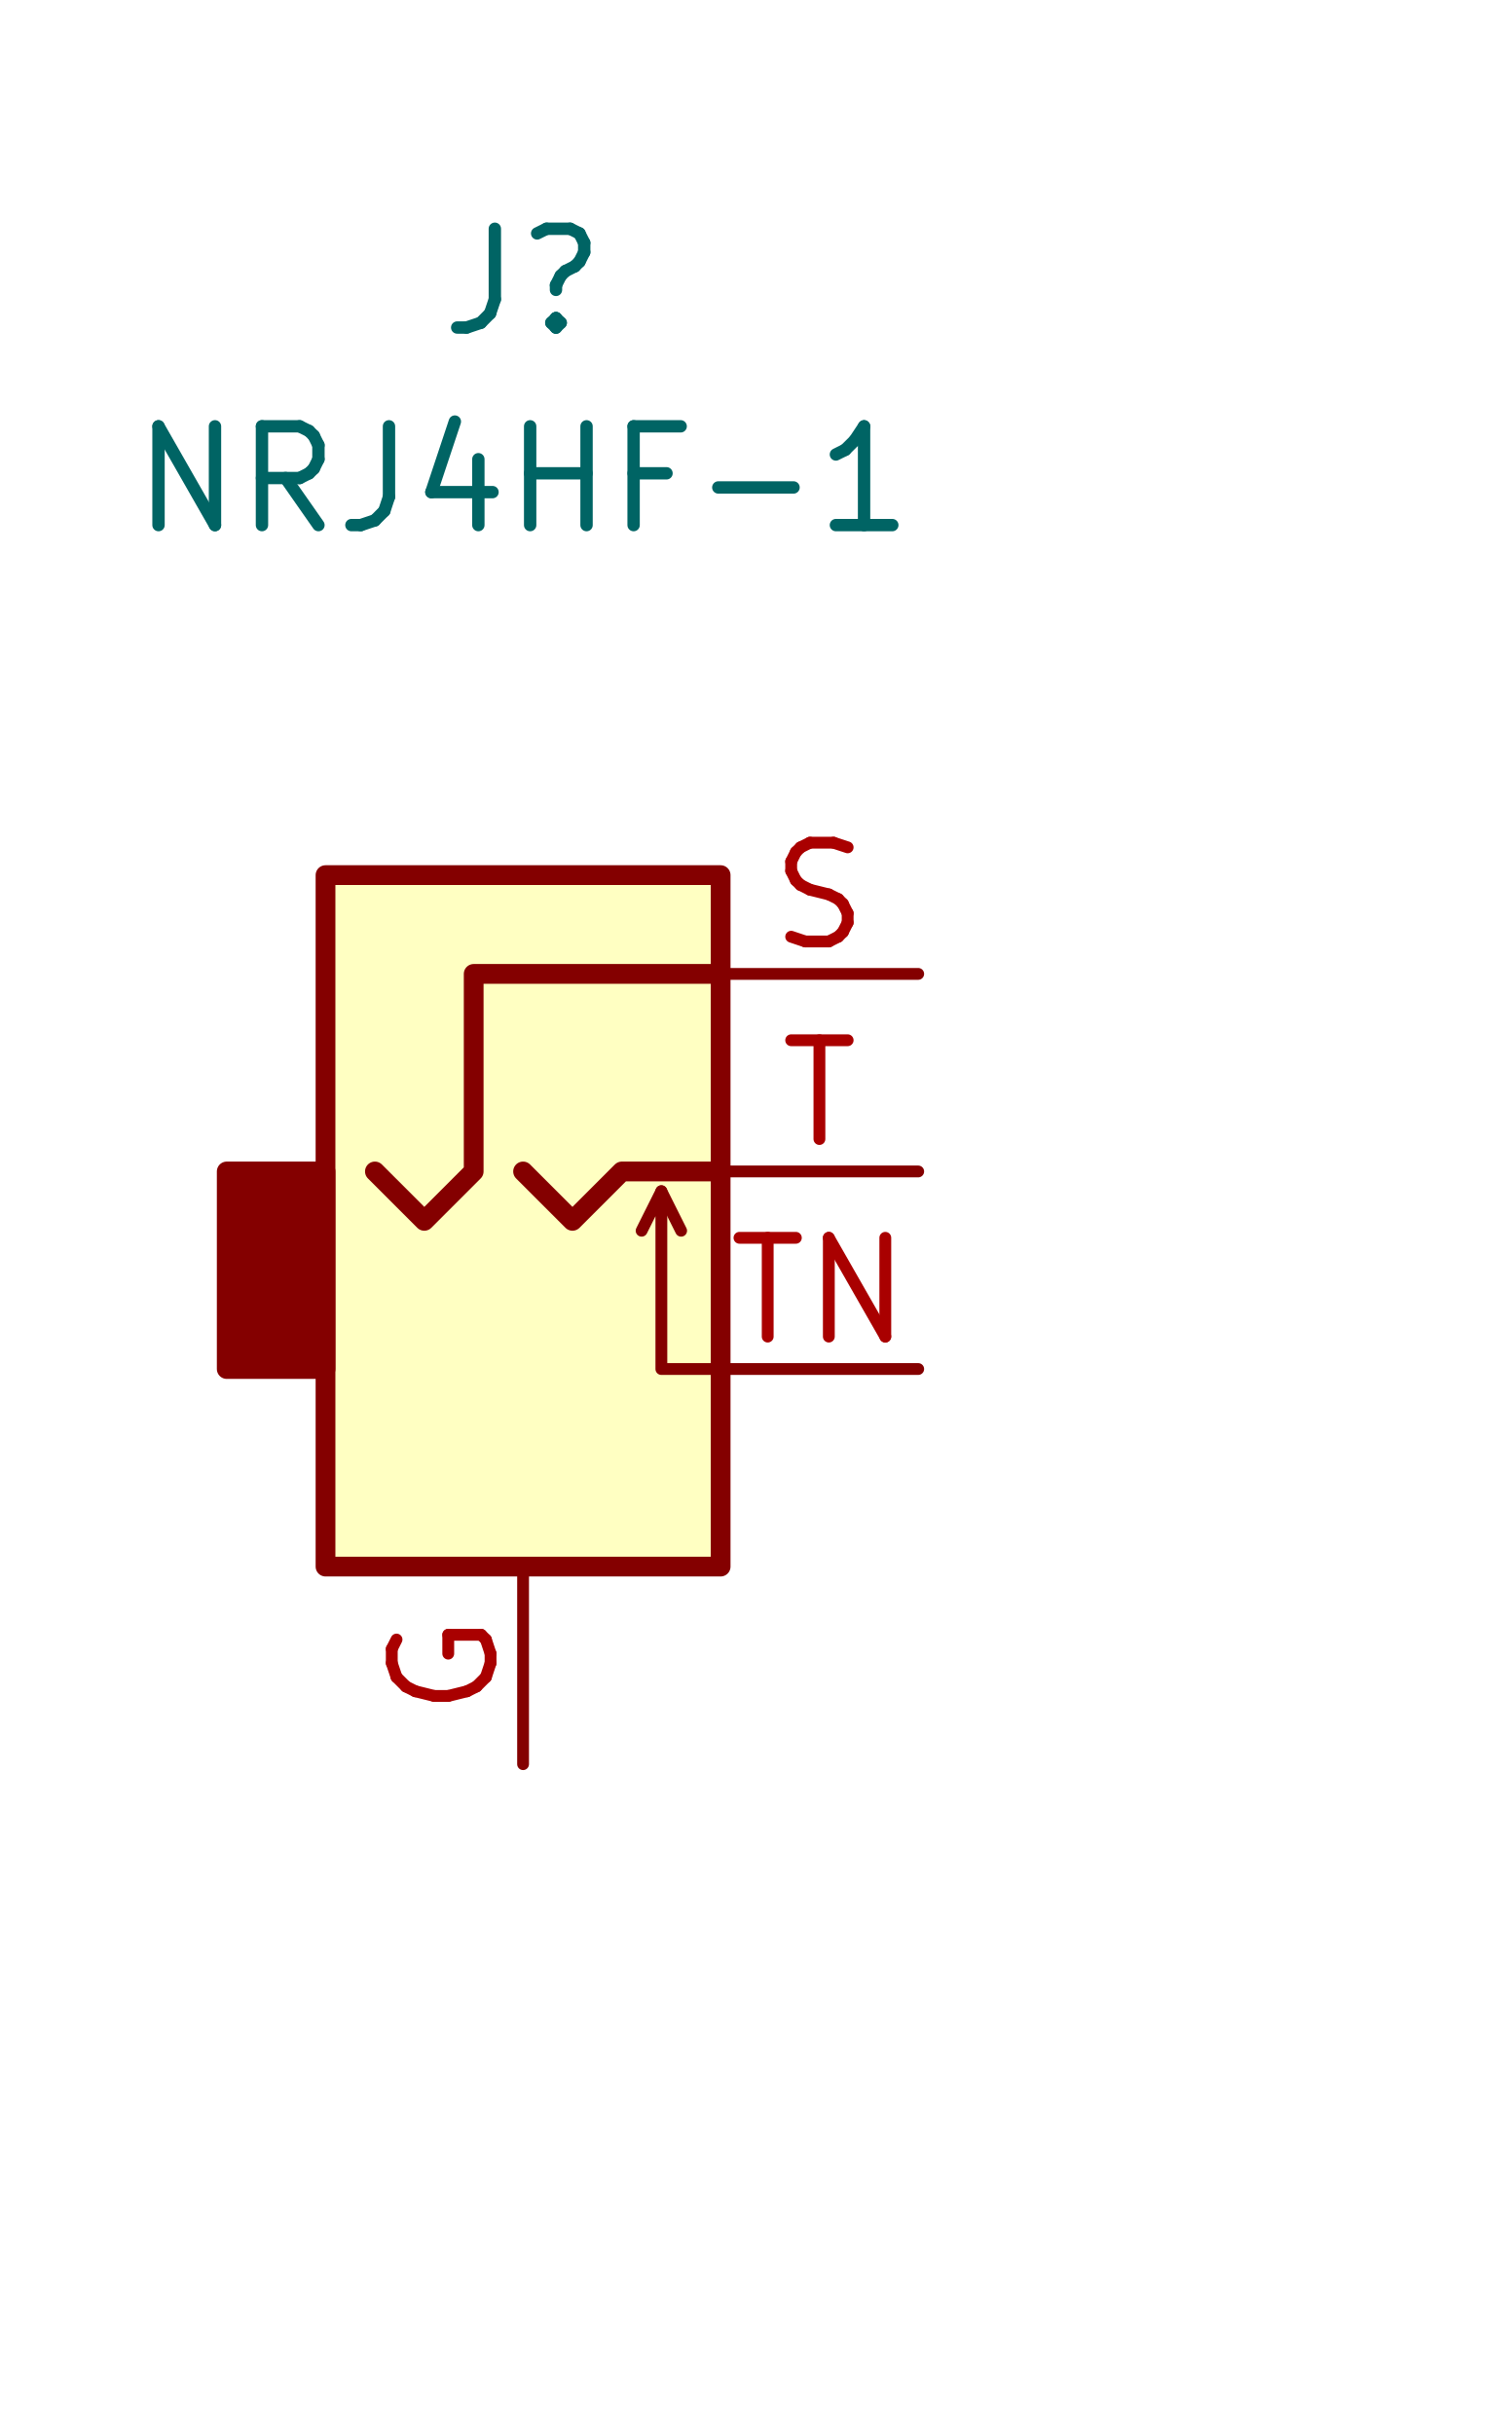
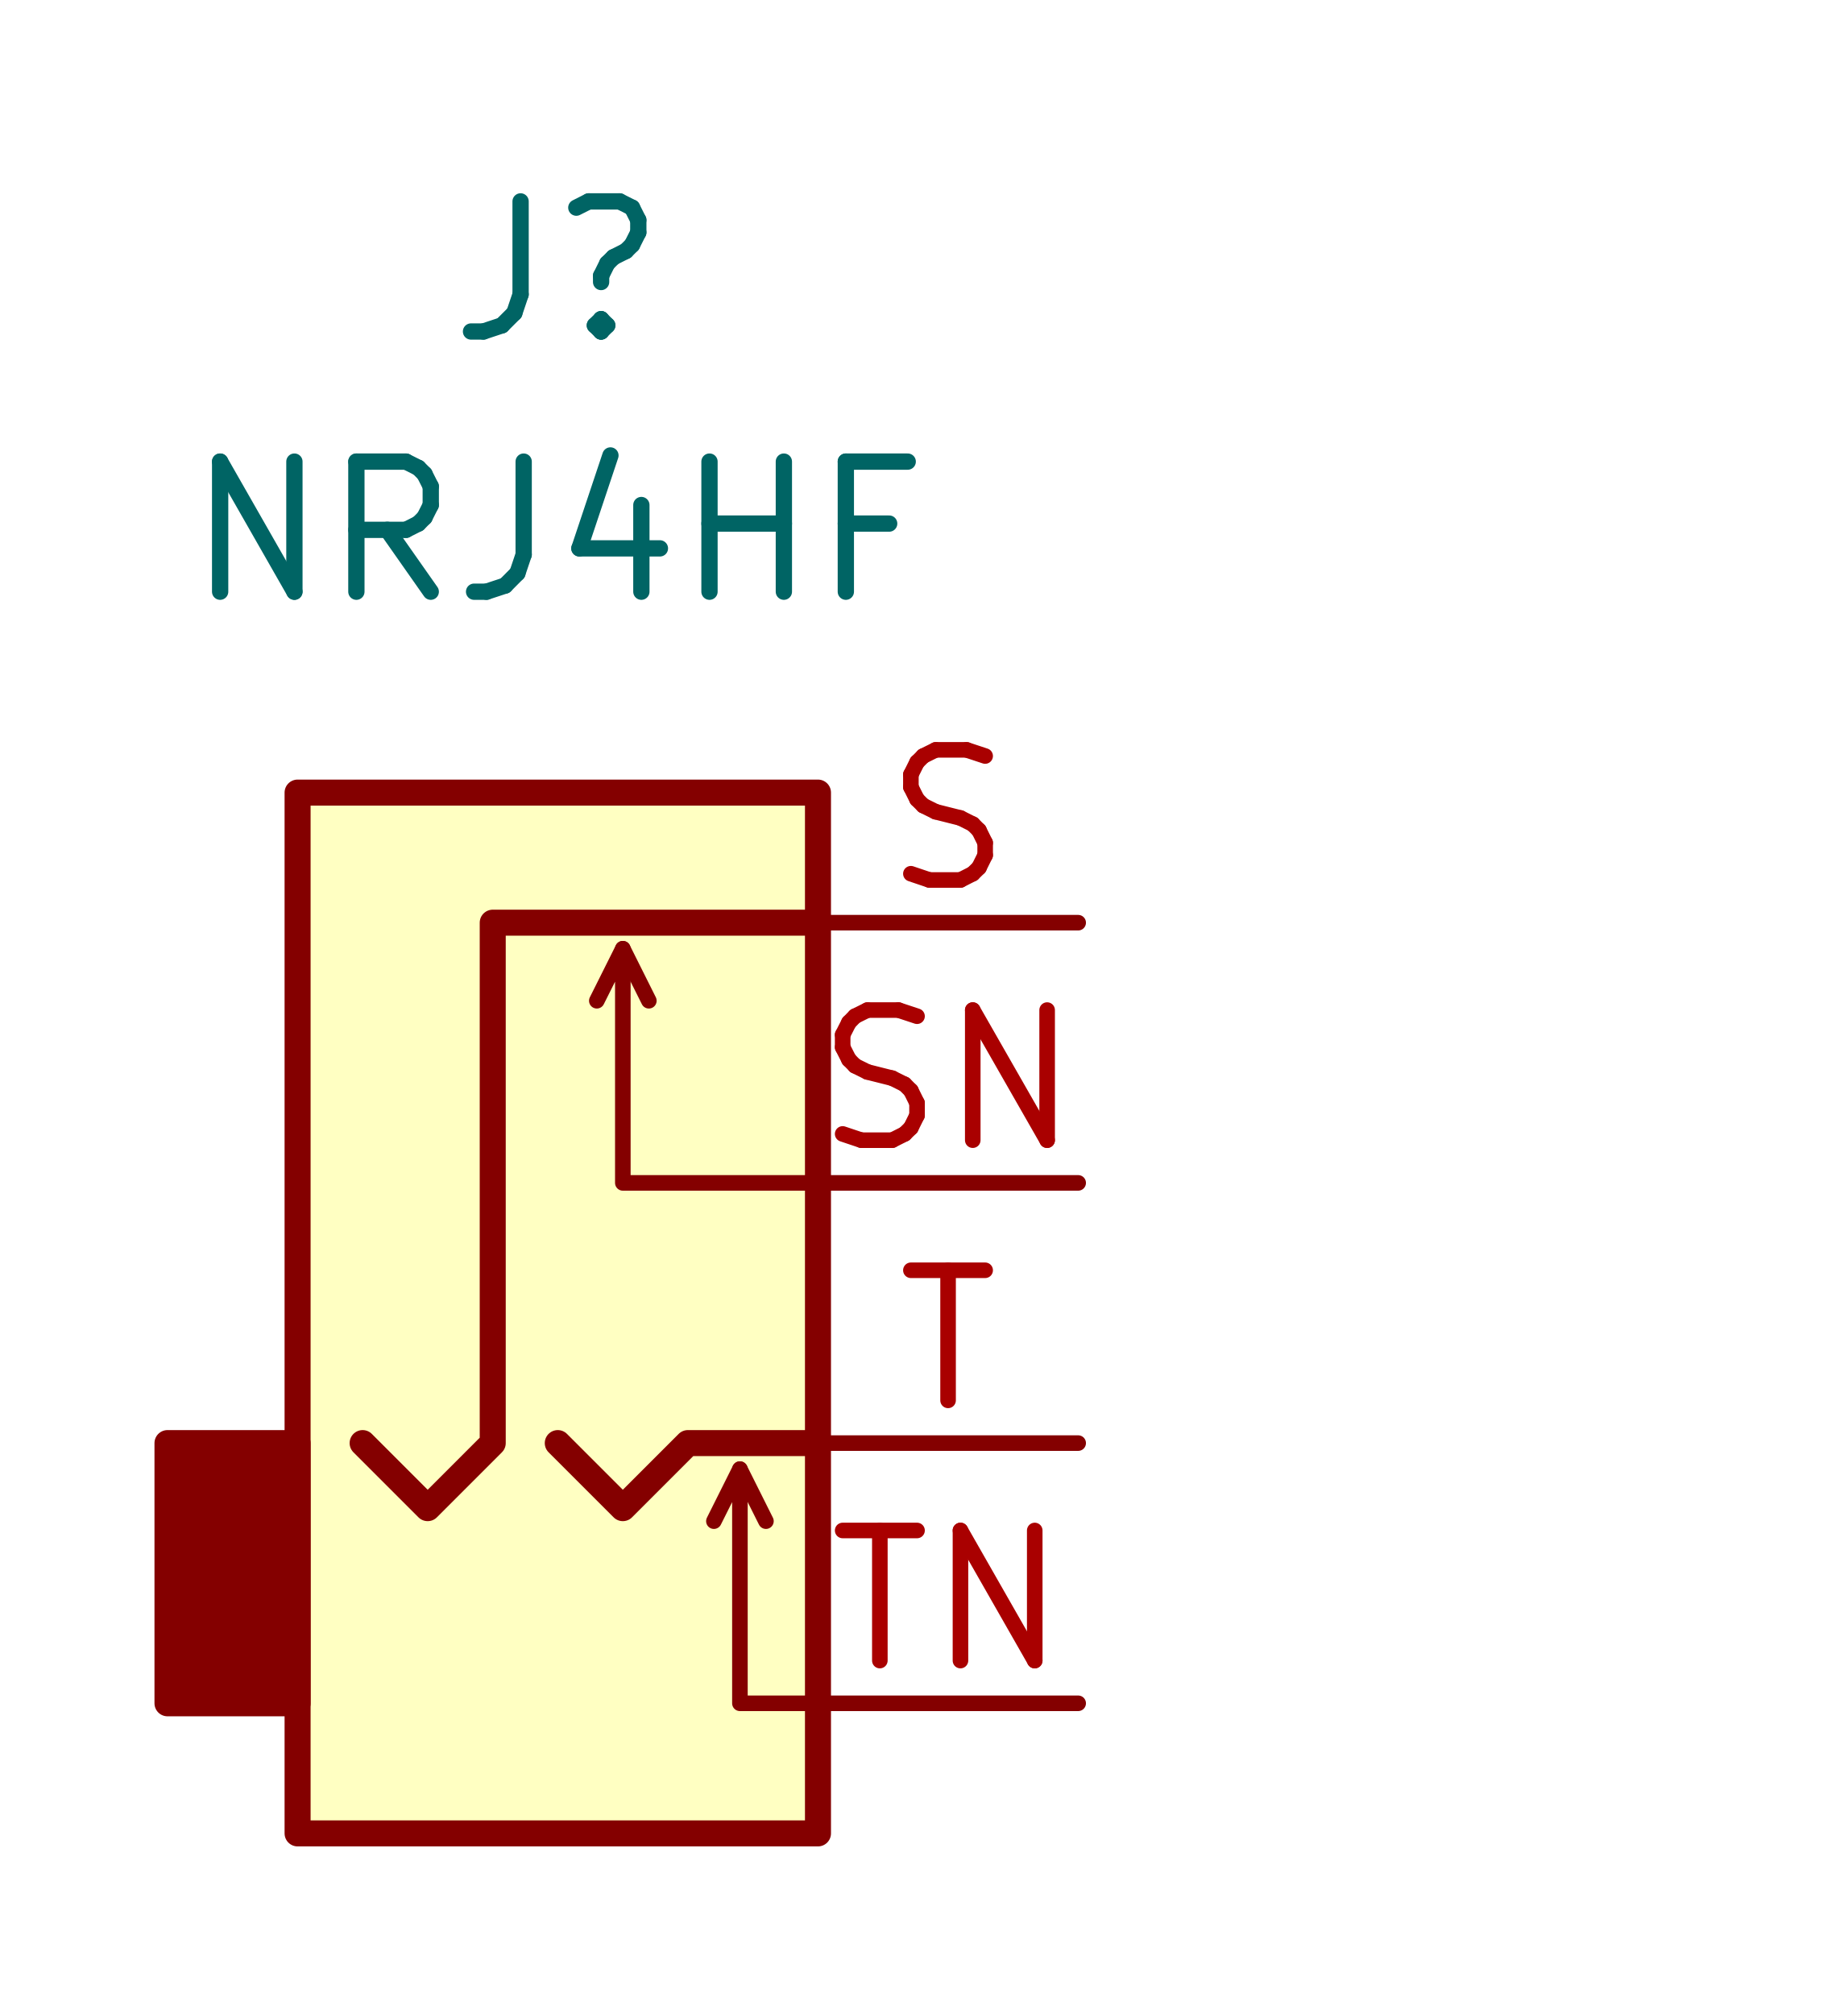
- <svg xmlns="http://www.w3.org/2000/svg" version="1.1" width="19.431mm" height="31.293mm" viewBox="0 0 19.431 31.293">
+ <svg xmlns="http://www.w3.org/2000/svg" version="1.1" width="18.034mm" height="19.66mm" viewBox="0 0 18.034 19.66">
  <g style="fill:#000000; fill-opacity:1;stroke:#000000; stroke-opacity:1; stroke-linecap:round; stroke-linejoin:round;" transform="translate(0 0) scale(1 1)">
</g>
  <g style="fill:#FFFFC2; fill-opacity:1; stroke:none;">
-     <rect x="4.185" y="11.251" width="5.08" height="8.89" rx="0" />
+     <rect x="2.905" y="7.737" width="5.08" height="10.16" rx="0" />
  </g>
  <g style="fill:#840000; fill-opacity:1;  stroke:#840000; stroke-width:0.254; stroke-opacity:1;  stroke-linecap:round; stroke-linejoin:round;">
-     <rect x="2.915" y="15.061" width="1.27" height="2.54" rx="0" />
-     <path style="fill:none;  stroke:#840000; stroke-width:0.152; stroke-opacity:1;  stroke-linecap:round; stroke-linejoin:round;fill:none" d="M 8.503,15.315 8.757,15.823 " />
-     <path style="fill:none;  stroke:#840000; stroke-width:0.254; stroke-opacity:1;  stroke-linecap:round; stroke-linejoin:round;fill:none" d="M 6.725,15.061 7.36,15.696 7.995,15.061 9.265,15.061 " />
-     <path style="fill:none;  stroke:#840000; stroke-width:0.152; stroke-opacity:1;  stroke-linecap:round; stroke-linejoin:round;fill:none" d="M 9.265,17.601 8.503,17.601 8.503,15.315 8.249,15.823 " />
-     <path style="fill:none;  stroke:#840000; stroke-width:0.254; stroke-opacity:1;  stroke-linecap:round; stroke-linejoin:round;fill:none" d="M 9.265,12.521 6.09,12.521 6.09,15.061 5.455,15.696 4.82,15.061 " />
+     <rect x="1.635" y="14.087" width="1.27" height="2.54" rx="0" />
  </g>
  <g style="fill:none;  stroke:#840000; stroke-width:0.254; stroke-opacity:1;  stroke-linecap:round; stroke-linejoin:round;">
-     <rect x="4.185" y="11.251" width="5.08" height="8.89" rx="0" />
+     <rect x="2.905" y="7.737" width="5.08" height="10.16" rx="0" />
+     <path style="fill:none;  stroke:#840000; stroke-width:0.152; stroke-opacity:1;  stroke-linecap:round; stroke-linejoin:round;fill:none" d="M 6.08,9.261 6.334,9.769 " />
+     <path style="fill:none;  stroke:#840000; stroke-width:0.152; stroke-opacity:1;  stroke-linecap:round; stroke-linejoin:round;fill:none" d="M 7.223,14.341 7.477,14.849 " />
+     <path style="fill:none;  stroke:#840000; stroke-width:0.254; stroke-opacity:1;  stroke-linecap:round; stroke-linejoin:round;fill:none" d="M 5.445,14.087 6.08,14.722 6.715,14.087 7.985,14.087 " />
+     <path style="fill:none;  stroke:#840000; stroke-width:0.152; stroke-opacity:1;  stroke-linecap:round; stroke-linejoin:round;fill:none" d="M 7.985,16.627 7.223,16.627 7.223,14.341 6.969,14.849 " />
+     <path style="fill:none;  stroke:#840000; stroke-width:0.152; stroke-opacity:1;  stroke-linecap:round; stroke-linejoin:round;fill:none" d="M 7.985,11.547 6.08,11.547 6.08,9.261 5.826,9.769 " />
+     <path style="fill:none;  stroke:#840000; stroke-width:0.254; stroke-opacity:1;  stroke-linecap:round; stroke-linejoin:round;fill:none" d="M 7.985,9.007 4.81,9.007 4.81,14.087 4.175,14.722 3.54,14.087 " />
  </g>
  <g style="fill:none;  stroke:#840000; stroke-width:0.152; stroke-opacity:1;  stroke-linecap:round; stroke-linejoin:round;">
-     <path d="M6.725 20.141 L6.725 22.681 " />
+     <path d="M7.985 9.007 L10.525 9.007 " />
  </g>
  <g style="fill:none;  stroke:#A90000; stroke-width:0.152; stroke-opacity:1;  stroke-linecap:round; stroke-linejoin:round;">
-     <g transform="rotate(-90 6.4709 21.4113)">
-       <text x="6.471" y="21.411" textLength="1.473" font-size="1.693" lengthAdjust="spacingAndGlyphs" text-anchor="middle" opacity="0">G</text>
-     </g>
+     <text x="9.255" y="8.753" textLength="1.413" font-size="1.693" lengthAdjust="spacingAndGlyphs" text-anchor="middle" opacity="0">S</text>
    <g class="stroked-text">
-       <path d="M5.098 21.079 L5.037 21.2 " />
-       <path d="M5.037 21.2 L5.037 21.381 " />
-       <path d="M5.037 21.381 L5.098 21.562 " />
-       <path d="M5.098 21.562 L5.219 21.683 " />
-       <path d="M5.219 21.683 L5.34 21.744 " />
-       <path d="M5.34 21.744 L5.582 21.804 " />
-       <path d="M5.582 21.804 L5.763 21.804 " />
-       <path d="M5.763 21.804 L6.005 21.744 " />
-       <path d="M6.005 21.744 L6.126 21.683 " />
-       <path d="M6.126 21.683 L6.247 21.562 " />
-       <path d="M6.247 21.562 L6.307 21.381 " />
-       <path d="M6.307 21.381 L6.307 21.26 " />
-       <path d="M6.307 21.26 L6.247 21.079 " />
-       <path d="M6.247 21.079 L6.186 21.018 " />
-       <path d="M6.186 21.018 L5.763 21.018 " />
-       <path d="M5.763 21.018 L5.763 21.26 " />
+       <path d="M8.892 8.529 L9.073 8.59 " />
+       <path d="M9.073 8.59 L9.376 8.59 " />
+       <path d="M9.376 8.59 L9.496 8.529 " />
+       <path d="M9.496 8.529 L9.557 8.469 " />
+       <path d="M9.557 8.469 L9.617 8.348 " />
+       <path d="M9.617 8.348 L9.617 8.227 " />
+       <path d="M9.617 8.227 L9.557 8.106 " />
+       <path d="M9.557 8.106 L9.496 8.045 " />
+       <path d="M9.496 8.045 L9.376 7.985 " />
+       <path d="M9.376 7.985 L9.134 7.924 " />
+       <path d="M9.134 7.924 L9.013 7.864 " />
+       <path d="M9.013 7.864 L8.952 7.803 " />
+       <path d="M8.952 7.803 L8.892 7.683 " />
+       <path d="M8.892 7.683 L8.892 7.561 " />
+       <path d="M8.892 7.561 L8.952 7.441 " />
+       <path d="M8.952 7.441 L9.013 7.38 " />
+       <path d="M9.013 7.38 L9.134 7.32 " />
+       <path d="M9.134 7.32 L9.436 7.32 " />
+       <path d="M9.436 7.32 L9.617 7.38 " />
    </g>
  </g>
  <g style="fill:none;  stroke:#840000; stroke-width:0.152; stroke-opacity:1;  stroke-linecap:round; stroke-linejoin:round;">
-     <path d="M9.265 12.521 L11.805 12.521 " />
+     <path d="M7.985 11.547 L10.525 11.547 " />
  </g>
  <g style="fill:none;  stroke:#A90000; stroke-width:0.152; stroke-opacity:1;  stroke-linecap:round; stroke-linejoin:round;">
-     <text x="10.535" y="12.267" textLength="1.413" font-size="1.693" lengthAdjust="spacingAndGlyphs" text-anchor="middle" opacity="0">S</text>
+     <text x="9.255" y="11.293" textLength="2.743" font-size="1.693" lengthAdjust="spacingAndGlyphs" text-anchor="middle" opacity="0">SN</text>
    <g class="stroked-text">
-       <path d="M10.172 12.043 L10.354 12.104 " />
-       <path d="M10.354 12.104 L10.656 12.104 " />
-       <path d="M10.656 12.104 L10.777 12.043 " />
-       <path d="M10.777 12.043 L10.837 11.983 " />
-       <path d="M10.837 11.983 L10.898 11.862 " />
-       <path d="M10.898 11.862 L10.898 11.741 " />
-       <path d="M10.898 11.741 L10.837 11.62 " />
-       <path d="M10.837 11.62 L10.777 11.559 " />
-       <path d="M10.777 11.559 L10.656 11.499 " />
-       <path d="M10.656 11.499 L10.414 11.439 " />
-       <path d="M10.414 11.439 L10.293 11.378 " />
-       <path d="M10.293 11.378 L10.232 11.318 " />
-       <path d="M10.232 11.318 L10.172 11.197 " />
-       <path d="M10.172 11.197 L10.172 11.076 " />
-       <path d="M10.172 11.076 L10.232 10.955 " />
-       <path d="M10.232 10.955 L10.293 10.894 " />
-       <path d="M10.293 10.894 L10.414 10.834 " />
-       <path d="M10.414 10.834 L10.716 10.834 " />
-       <path d="M10.716 10.834 L10.898 10.894 " />
+       <path d="M8.226 11.069 L8.408 11.13 " />
+       <path d="M8.408 11.13 L8.71 11.13 " />
+       <path d="M8.71 11.13 L8.831 11.069 " />
+       <path d="M8.831 11.069 L8.892 11.009 " />
+       <path d="M8.892 11.009 L8.952 10.888 " />
+       <path d="M8.952 10.888 L8.952 10.767 " />
+       <path d="M8.952 10.767 L8.892 10.646 " />
+       <path d="M8.892 10.646 L8.831 10.585 " />
+       <path d="M8.831 10.585 L8.71 10.525 " />
+       <path d="M8.71 10.525 L8.468 10.464 " />
+       <path d="M8.468 10.464 L8.347 10.404 " />
+       <path d="M8.347 10.404 L8.287 10.343 " />
+       <path d="M8.287 10.343 L8.226 10.223 " />
+       <path d="M8.226 10.223 L8.226 10.101 " />
+       <path d="M8.226 10.101 L8.287 9.981 " />
+       <path d="M8.287 9.981 L8.347 9.92 " />
+       <path d="M8.347 9.92 L8.468 9.86 " />
+       <path d="M8.468 9.86 L8.771 9.86 " />
+       <path d="M8.771 9.86 L8.952 9.92 " />
+       <path d="M9.496 11.13 L9.496 9.86 " />
+       <path d="M9.496 9.86 L10.222 11.13 " />
+       <path d="M10.222 11.13 L10.222 9.86 " />
    </g>
  </g>
  <g style="fill:none;  stroke:#840000; stroke-width:0.152; stroke-opacity:1;  stroke-linecap:round; stroke-linejoin:round;">
-     <path d="M9.265 15.061 L11.805 15.061 " />
+     <path d="M7.985 14.087 L10.525 14.087 " />
  </g>
  <g style="fill:none;  stroke:#A90000; stroke-width:0.152; stroke-opacity:1;  stroke-linecap:round; stroke-linejoin:round;">
-     <text x="10.535" y="14.807" textLength="1.171" font-size="1.693" lengthAdjust="spacingAndGlyphs" text-anchor="middle" opacity="0">T</text>
+     <text x="9.255" y="13.833" textLength="1.171" font-size="1.693" lengthAdjust="spacingAndGlyphs" text-anchor="middle" opacity="0">T</text>
    <g class="stroked-text">
-       <path d="M10.172 13.374 L10.898 13.374 " />
-       <path d="M10.535 14.644 L10.535 13.374 " />
+       <path d="M8.892 12.4 L9.617 12.4 " />
+       <path d="M9.255 13.67 L9.255 12.4 " />
    </g>
  </g>
  <g style="fill:none;  stroke:#840000; stroke-width:0.152; stroke-opacity:1;  stroke-linecap:round; stroke-linejoin:round;">
-     <path d="M9.265 17.601 L11.805 17.601 " />
+     <path d="M7.985 16.627 L10.525 16.627 " />
  </g>
  <g style="fill:none;  stroke:#A90000; stroke-width:0.152; stroke-opacity:1;  stroke-linecap:round; stroke-linejoin:round;">
-     <text x="10.535" y="17.347" textLength="2.501" font-size="1.693" lengthAdjust="spacingAndGlyphs" text-anchor="middle" opacity="0">TN</text>
+     <text x="9.255" y="16.373" textLength="2.501" font-size="1.693" lengthAdjust="spacingAndGlyphs" text-anchor="middle" opacity="0">TN</text>
    <g class="stroked-text">
-       <path d="M9.507 15.914 L10.232 15.914 " />
-       <path d="M9.87 17.184 L9.87 15.914 " />
-       <path d="M10.656 17.184 L10.656 15.914 " />
-       <path d="M10.656 15.914 L11.382 17.184 " />
-       <path d="M11.382 17.184 L11.382 15.914 " />
+       <path d="M8.226 14.94 L8.952 14.94 " />
+       <path d="M8.589 16.21 L8.589 14.94 " />
+       <path d="M9.376 16.21 L9.376 14.94 " />
+       <path d="M9.376 14.94 L10.101 16.21 " />
+       <path d="M10.101 16.21 L10.101 14.94 " />
    </g>
  </g>
  <g style="fill:none;  stroke:#006464; stroke-width:0.159; stroke-opacity:1;  stroke-linecap:round; stroke-linejoin:round;">
-     <text x="6.725" y="4.266" textLength="2.279" font-size="1.693" lengthAdjust="spacingAndGlyphs" text-anchor="middle" opacity="0">J?</text>
+     <text x="5.445" y="3.292" textLength="2.279" font-size="1.693" lengthAdjust="spacingAndGlyphs" text-anchor="middle" opacity="0">J?</text>
    <g class="stroked-text">
-       <path d="M6.362 2.941 L6.362 3.848 " />
-       <path d="M6.362 3.848 L6.301 4.029 " />
-       <path d="M6.301 4.029 L6.181 4.15 " />
-       <path d="M6.181 4.15 L5.999 4.211 " />
-       <path d="M5.999 4.211 L5.878 4.211 " />
-       <path d="M7.148 4.09 L7.209 4.15 " />
-       <path d="M7.209 4.15 L7.148 4.211 " />
-       <path d="M7.148 4.211 L7.088 4.15 " />
-       <path d="M7.088 4.15 L7.148 4.09 " />
-       <path d="M7.148 4.09 L7.148 4.211 " />
-       <path d="M6.906 3.001 L7.027 2.941 " />
-       <path d="M7.027 2.941 L7.33 2.941 " />
-       <path d="M7.33 2.941 L7.45 3.001 " />
-       <path d="M7.45 3.001 L7.511 3.122 " />
-       <path d="M7.511 3.122 L7.511 3.243 " />
-       <path d="M7.511 3.243 L7.45 3.364 " />
-       <path d="M7.45 3.364 L7.39 3.424 " />
-       <path d="M7.39 3.424 L7.269 3.485 " />
-       <path d="M7.269 3.485 L7.209 3.545 " />
-       <path d="M7.209 3.545 L7.148 3.666 " />
-       <path d="M7.148 3.666 L7.148 3.727 " />
+       <path d="M5.082 1.966 L5.082 2.874 " />
+       <path d="M5.082 2.874 L5.021 3.055 " />
+       <path d="M5.021 3.055 L4.9 3.176 " />
+       <path d="M4.9 3.176 L4.719 3.236 " />
+       <path d="M4.719 3.236 L4.598 3.236 " />
+       <path d="M5.868 3.116 L5.928 3.176 " />
+       <path d="M5.928 3.176 L5.868 3.236 " />
+       <path d="M5.868 3.236 L5.807 3.176 " />
+       <path d="M5.807 3.176 L5.868 3.116 " />
+       <path d="M5.868 3.116 L5.868 3.236 " />
+       <path d="M5.626 2.027 L5.747 1.966 " />
+       <path d="M5.747 1.966 L6.049 1.966 " />
+       <path d="M6.049 1.966 L6.17 2.027 " />
+       <path d="M6.17 2.027 L6.231 2.148 " />
+       <path d="M6.231 2.148 L6.231 2.269 " />
+       <path d="M6.231 2.269 L6.17 2.39 " />
+       <path d="M6.17 2.39 L6.11 2.45 " />
+       <path d="M6.11 2.45 L5.989 2.511 " />
+       <path d="M5.989 2.511 L5.928 2.571 " />
+       <path d="M5.928 2.571 L5.868 2.692 " />
+       <path d="M5.868 2.692 L5.868 2.753 " />
    </g>
-     <text x="6.725" y="6.806" textLength="10.201" font-size="1.693" lengthAdjust="spacingAndGlyphs" text-anchor="middle" opacity="0">NRJ4HF-1</text>
+     <text x="5.445" y="5.832" textLength="7.419" font-size="1.693" lengthAdjust="spacingAndGlyphs" text-anchor="middle" opacity="0">NRJ4HF</text>
    <g class="stroked-text">
-       <path d="M2.038 6.751 L2.038 5.481 " />
-       <path d="M2.038 5.481 L2.764 6.751 " />
-       <path d="M2.764 6.751 L2.764 5.481 " />
-       <path d="M4.094 6.751 L3.671 6.146 " />
-       <path d="M3.368 6.751 L3.368 5.481 " />
-       <path d="M3.368 5.481 L3.852 5.481 " />
-       <path d="M3.852 5.481 L3.973 5.541 " />
-       <path d="M3.973 5.541 L4.034 5.602 " />
-       <path d="M4.034 5.602 L4.094 5.723 " />
-       <path d="M4.094 5.723 L4.094 5.904 " />
-       <path d="M4.094 5.904 L4.034 6.025 " />
-       <path d="M4.034 6.025 L3.973 6.085 " />
-       <path d="M3.973 6.085 L3.852 6.146 " />
-       <path d="M3.852 6.146 L3.368 6.146 " />
-       <path d="M5.001 5.481 L5.001 6.388 " />
-       <path d="M5.001 6.388 L4.941 6.569 " />
-       <path d="M4.941 6.569 L4.82 6.69 " />
-       <path d="M4.82 6.69 L4.638 6.751 " />
-       <path d="M4.638 6.751 L4.518 6.751 " />
-       <path d="M6.15 5.904 L6.15 6.751 " />
-       <path d="M5.848 5.42 L5.546 6.327 " />
-       <path d="M5.546 6.327 L6.332 6.327 " />
-       <path d="M6.816 6.751 L6.816 5.481 " />
-       <path d="M6.816 6.085 L7.541 6.085 " />
-       <path d="M7.541 6.751 L7.541 5.481 " />
-       <path d="M8.569 6.085 L8.146 6.085 " />
-       <path d="M8.146 6.751 L8.146 5.481 " />
-       <path d="M8.146 5.481 L8.751 5.481 " />
-       <path d="M9.235 6.267 L10.202 6.267 " />
-       <path d="M11.472 6.751 L10.747 6.751 " />
-       <path d="M11.109 6.751 L11.109 5.481 " />
-       <path d="M11.109 5.481 L10.989 5.662 " />
-       <path d="M10.989 5.662 L10.867 5.783 " />
-       <path d="M10.867 5.783 L10.747 5.843 " />
+       <path d="M2.149 5.776 L2.149 4.506 " />
+       <path d="M2.149 4.506 L2.874 5.776 " />
+       <path d="M2.874 5.776 L2.874 4.506 " />
+       <path d="M4.205 5.776 L3.781 5.172 " />
+       <path d="M3.479 5.776 L3.479 4.506 " />
+       <path d="M3.479 4.506 L3.963 4.506 " />
+       <path d="M3.963 4.506 L4.084 4.567 " />
+       <path d="M4.084 4.567 L4.144 4.627 " />
+       <path d="M4.144 4.627 L4.205 4.748 " />
+       <path d="M4.205 4.748 L4.205 4.93 " />
+       <path d="M4.205 4.93 L4.144 5.051 " />
+       <path d="M4.144 5.051 L4.084 5.111 " />
+       <path d="M4.084 5.111 L3.963 5.172 " />
+       <path d="M3.963 5.172 L3.479 5.172 " />
+       <path d="M5.112 4.506 L5.112 5.414 " />
+       <path d="M5.112 5.414 L5.051 5.595 " />
+       <path d="M5.051 5.595 L4.931 5.716 " />
+       <path d="M4.931 5.716 L4.749 5.776 " />
+       <path d="M4.749 5.776 L4.628 5.776 " />
+       <path d="M6.261 4.93 L6.261 5.776 " />
+       <path d="M5.959 4.446 L5.656 5.353 " />
+       <path d="M5.656 5.353 L6.442 5.353 " />
+       <path d="M6.926 5.776 L6.926 4.506 " />
+       <path d="M6.926 5.111 L7.652 5.111 " />
+       <path d="M7.652 5.776 L7.652 4.506 " />
+       <path d="M8.68 5.111 L8.257 5.111 " />
+       <path d="M8.257 5.776 L8.257 4.506 " />
+       <path d="M8.257 4.506 L8.861 4.506 " />
    </g>
  </g>
</svg>
